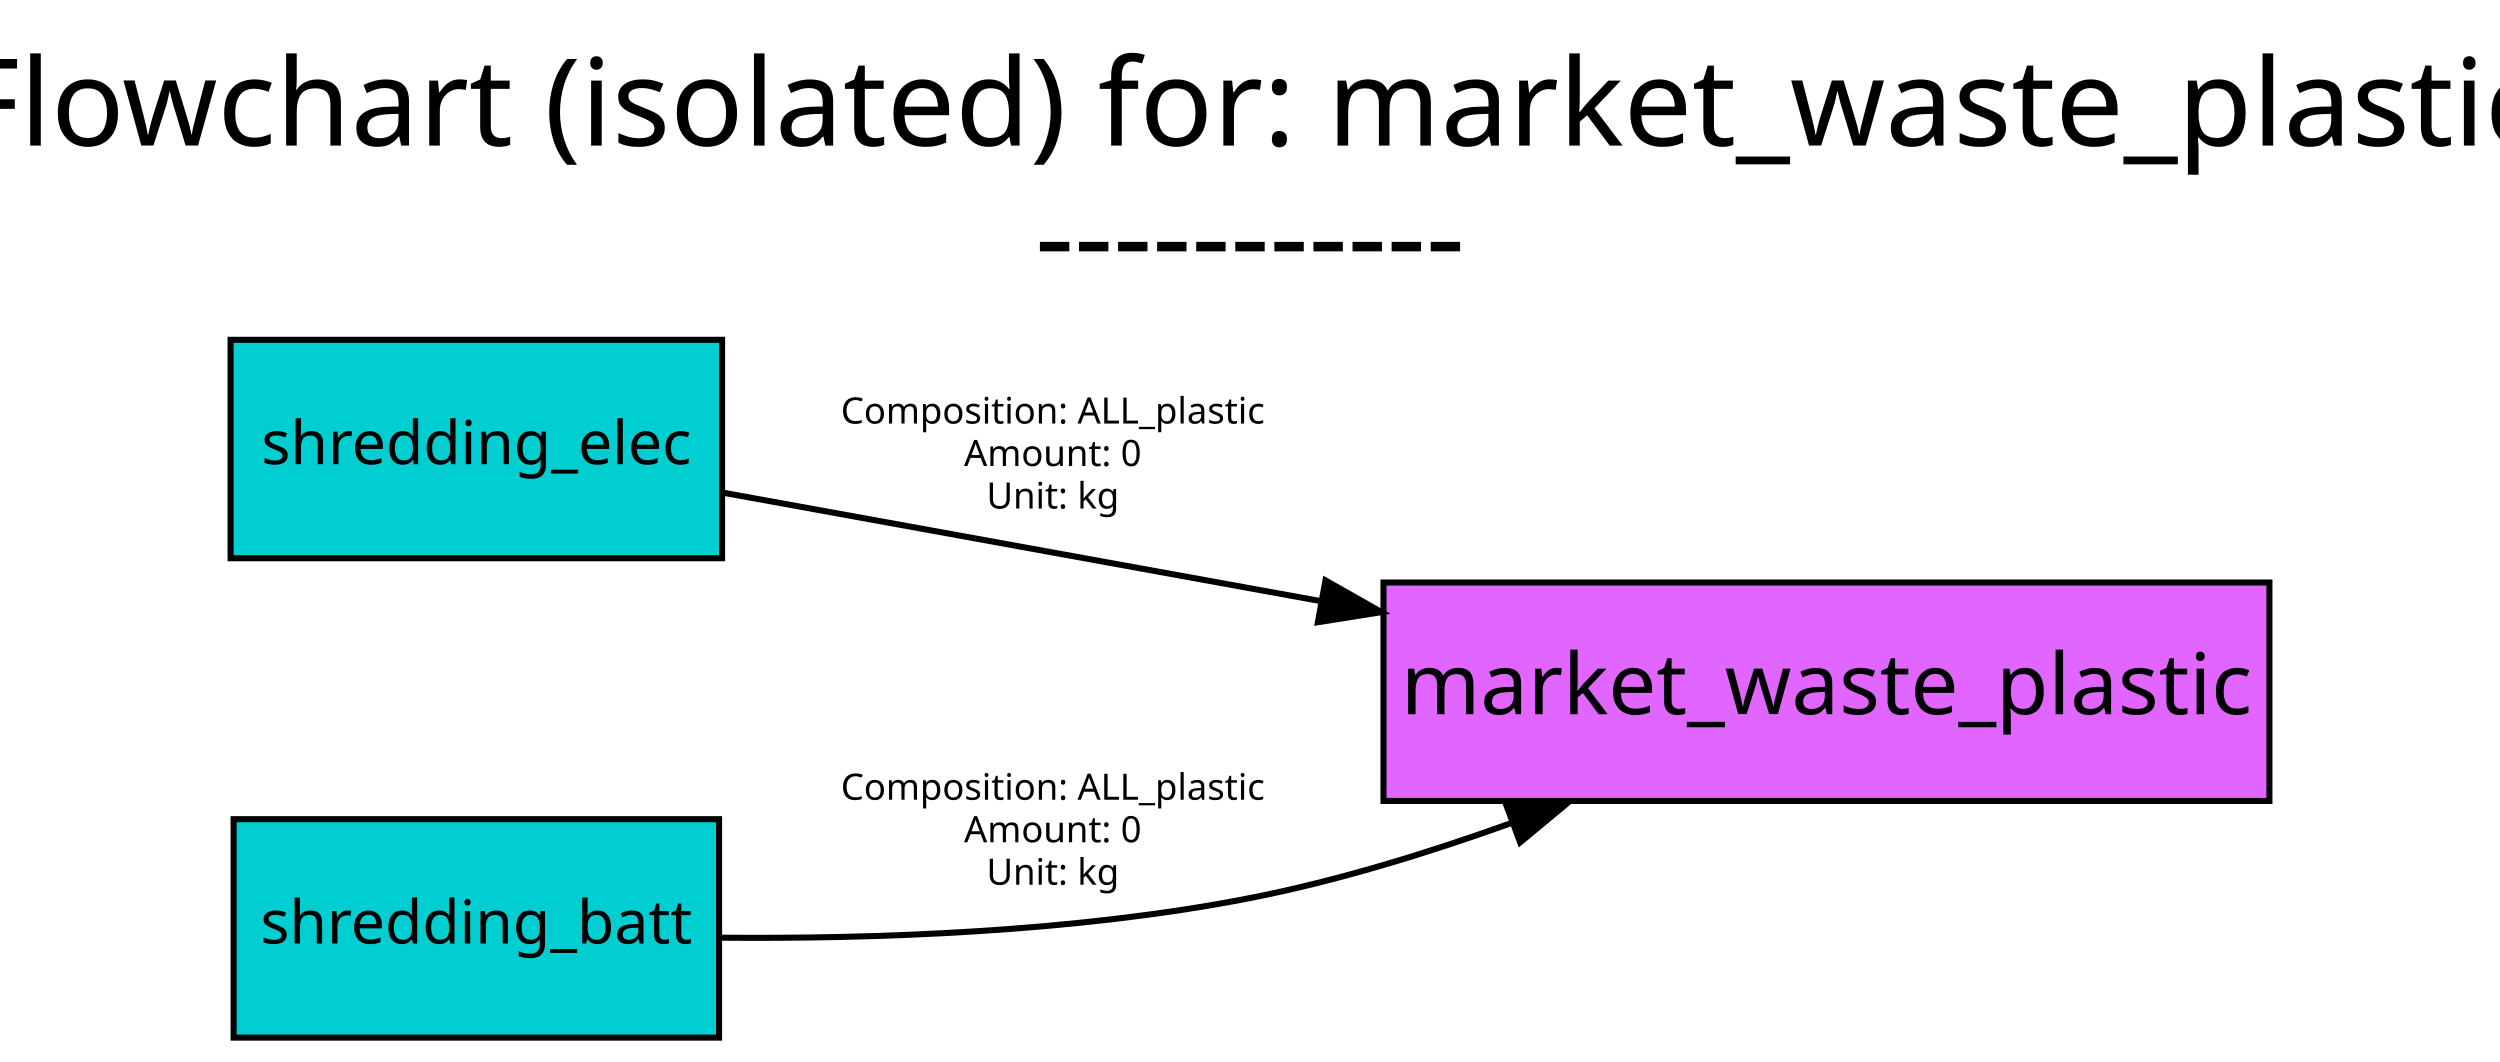
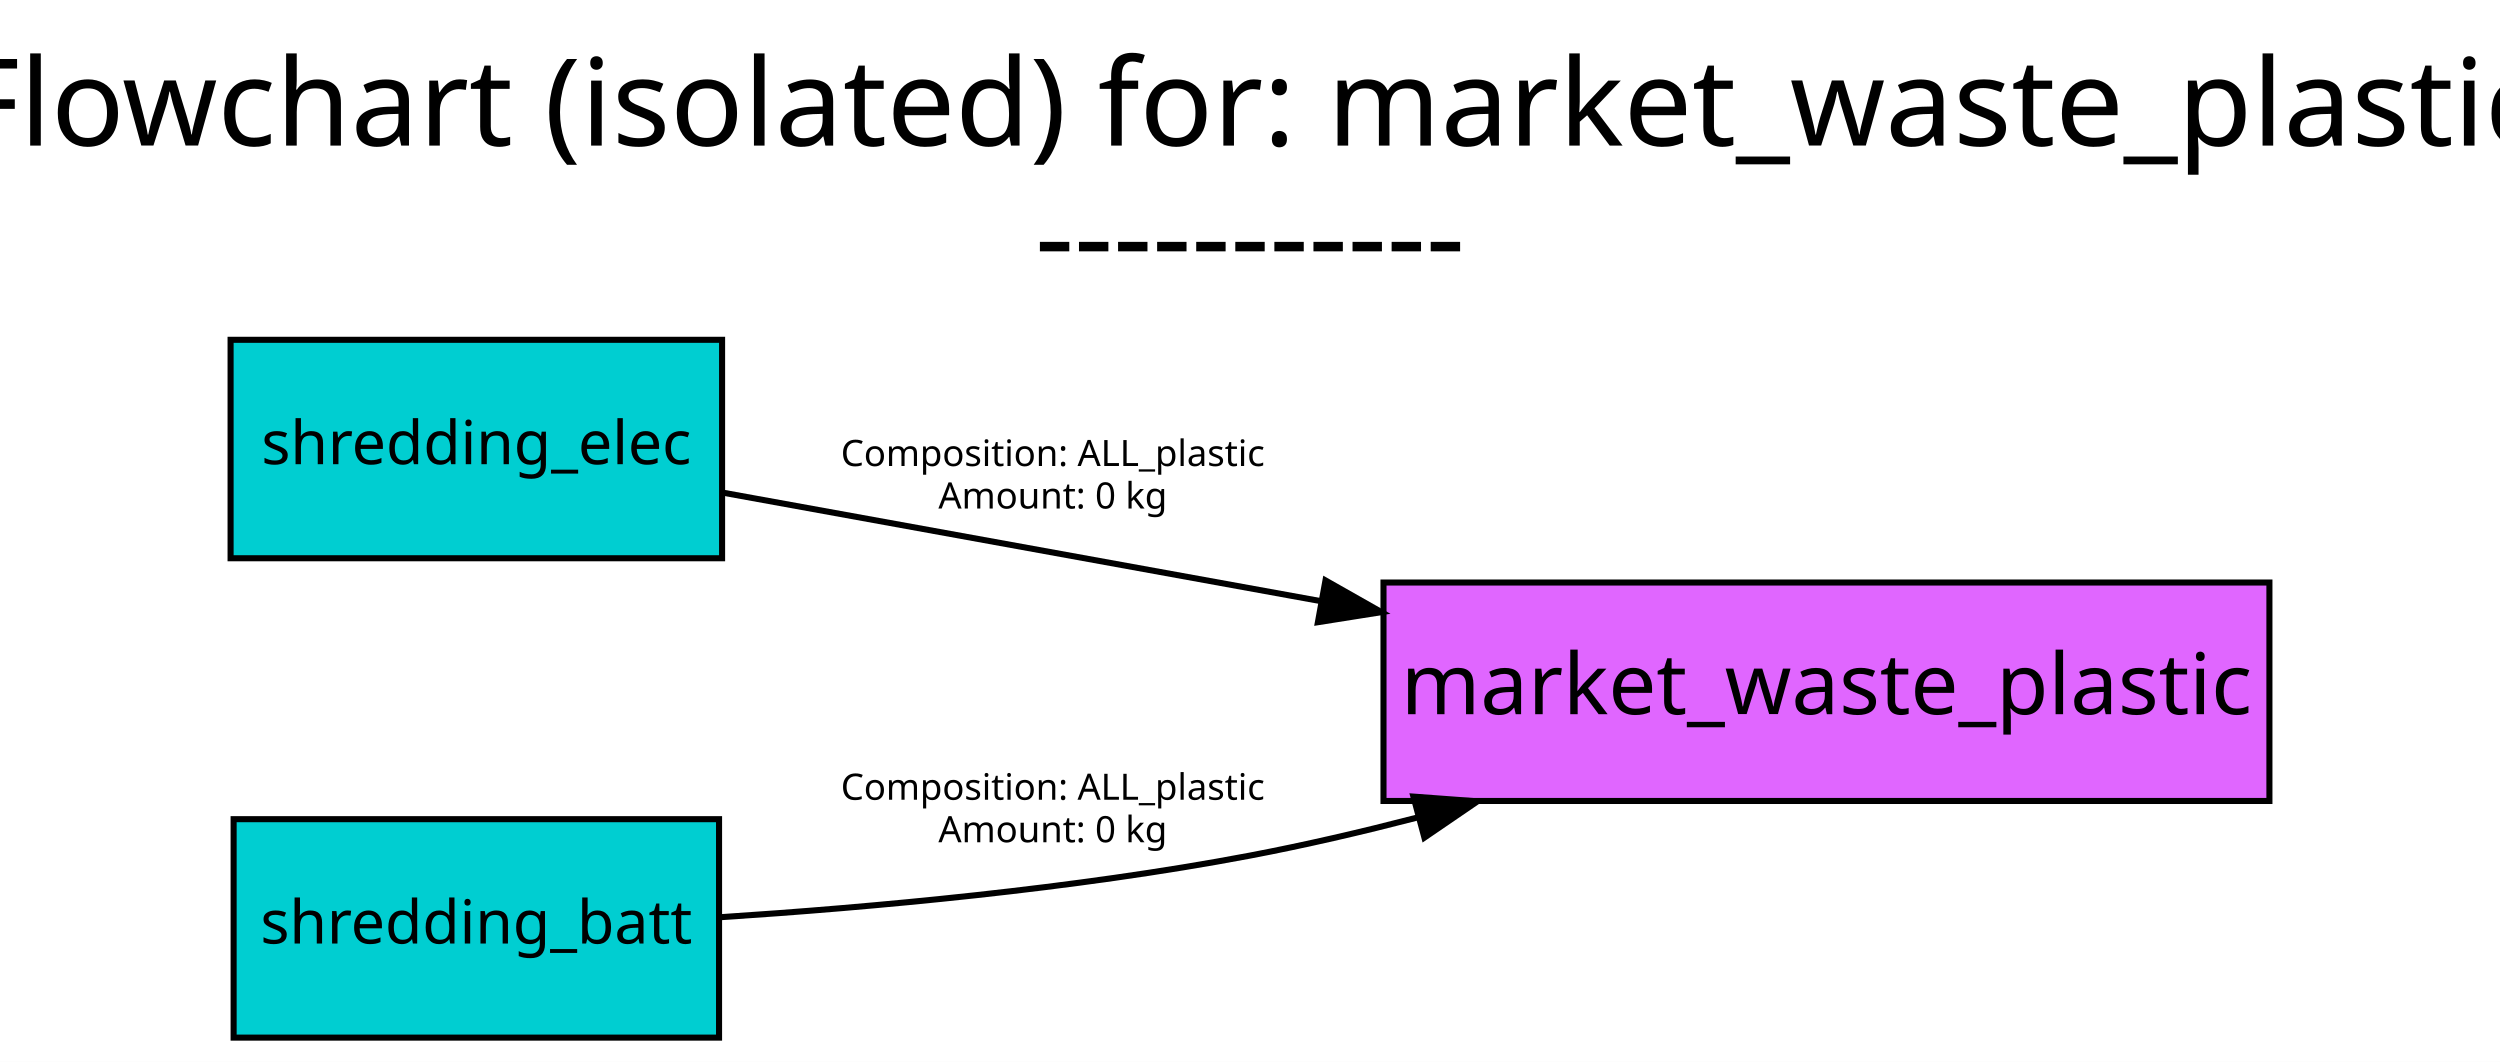
<svg xmlns="http://www.w3.org/2000/svg" width="412pt" height="175pt" viewBox="0.00 0.00 412.00 175.00">
  <g id="graph0" class="graph" transform="scale(1 1) rotate(0) translate(4 171)">
    <polygon fill="white" stroke="transparent" points="-4,4 -4,-171 408,-171 408,4 -4,4" />
    <text text-anchor="middle" x="202" y="-147" font-family="Cabin" font-size="20.00">Flowchart (isolated) for: market_waste_plastic</text>
    <text text-anchor="middle" x="202" y="-125" font-family="Cabin" font-size="20.00">-----------</text>
    <g id="node1" class="node">
      <polygon fill="#e066ff" stroke="black" points="370,-75 224,-75 224,-39 370,-39 370,-75" />
      <text text-anchor="middle" x="297" y="-53.3" font-family="Cabin" font-size="14.00">market_waste_plastic</text>
    </g>
    <g id="node2" class="node">
      <polygon fill="darkturquoise" stroke="black" points="115,-115 34,-115 34,-79 115,-79 115,-115" />
      <text text-anchor="middle" x="74.5" y="-94.5" font-family="Cabin" font-size="10.00">shredding_elec</text>
    </g>
    <g id="edge1" class="edge">
      <path fill="none" stroke="black" d="M115.18,-89.8C142.6,-84.83 180.07,-78.03 213.79,-71.91" />
      <polygon fill="black" stroke="black" points="214.44,-75.35 223.66,-70.12 213.19,-68.46 214.44,-75.35" />
-       <text text-anchor="middle" x="169.5" y="-101.2" font-family="Cabin" font-size="6.00">Composition: ALL_plastic</text>
-       <text text-anchor="middle" x="169.5" y="-94.2" font-family="Cabin" font-size="6.00">Amount: 0 </text>
-       <text text-anchor="middle" x="169.5" y="-87.2" font-family="Cabin" font-size="6.00">Unit: kg</text>
+       <text text-anchor="middle" x="169.5" y="-94.2" font-family="Cabin" font-size="6.00">Composition: ALL_plastic</text>
+       <text text-anchor="middle" x="169.5" y="-87.2" font-family="Cabin" font-size="6.00">Amount: 0 kg</text>
    </g>
    <g id="node3" class="node">
      <polygon fill="darkturquoise" stroke="black" points="114.5,-36 34.5,-36 34.5,0 114.5,0 114.5,-36" />
      <text text-anchor="middle" x="74.5" y="-15.5" font-family="Cabin" font-size="10.00">shredding_batt</text>
    </g>
    <g id="edge2" class="edge">
-       <path fill="none" stroke="black" d="M114.61,-16.47C139.79,-16.24 173.1,-17.34 202,-23 216.25,-25.79 231.23,-30.39 244.94,-35.32" />
-       <polygon fill="black" stroke="black" points="244.08,-38.73 254.67,-38.94 246.52,-32.17 244.08,-38.73" />
+       <path fill="none" stroke="black" d="M114.52,-19.83C139.66,-21.47 172.96,-24.5 202,-30 211,-31.71 220.39,-33.89 229.6,-36.28" />
+       <polygon fill="black" stroke="black" points="228.93,-39.72 239.49,-38.94 230.74,-32.96 228.93,-39.72" />
      <text text-anchor="middle" x="169.5" y="-39.2" font-family="Cabin" font-size="6.00">Composition: ALL_plastic</text>
-       <text text-anchor="middle" x="169.5" y="-32.2" font-family="Cabin" font-size="6.00">Amount: 0 </text>
-       <text text-anchor="middle" x="169.5" y="-25.2" font-family="Cabin" font-size="6.00">Unit: kg</text>
+       <text text-anchor="middle" x="169.5" y="-32.2" font-family="Cabin" font-size="6.00">Amount: 0 kg</text>
    </g>
  </g>
</svg>
